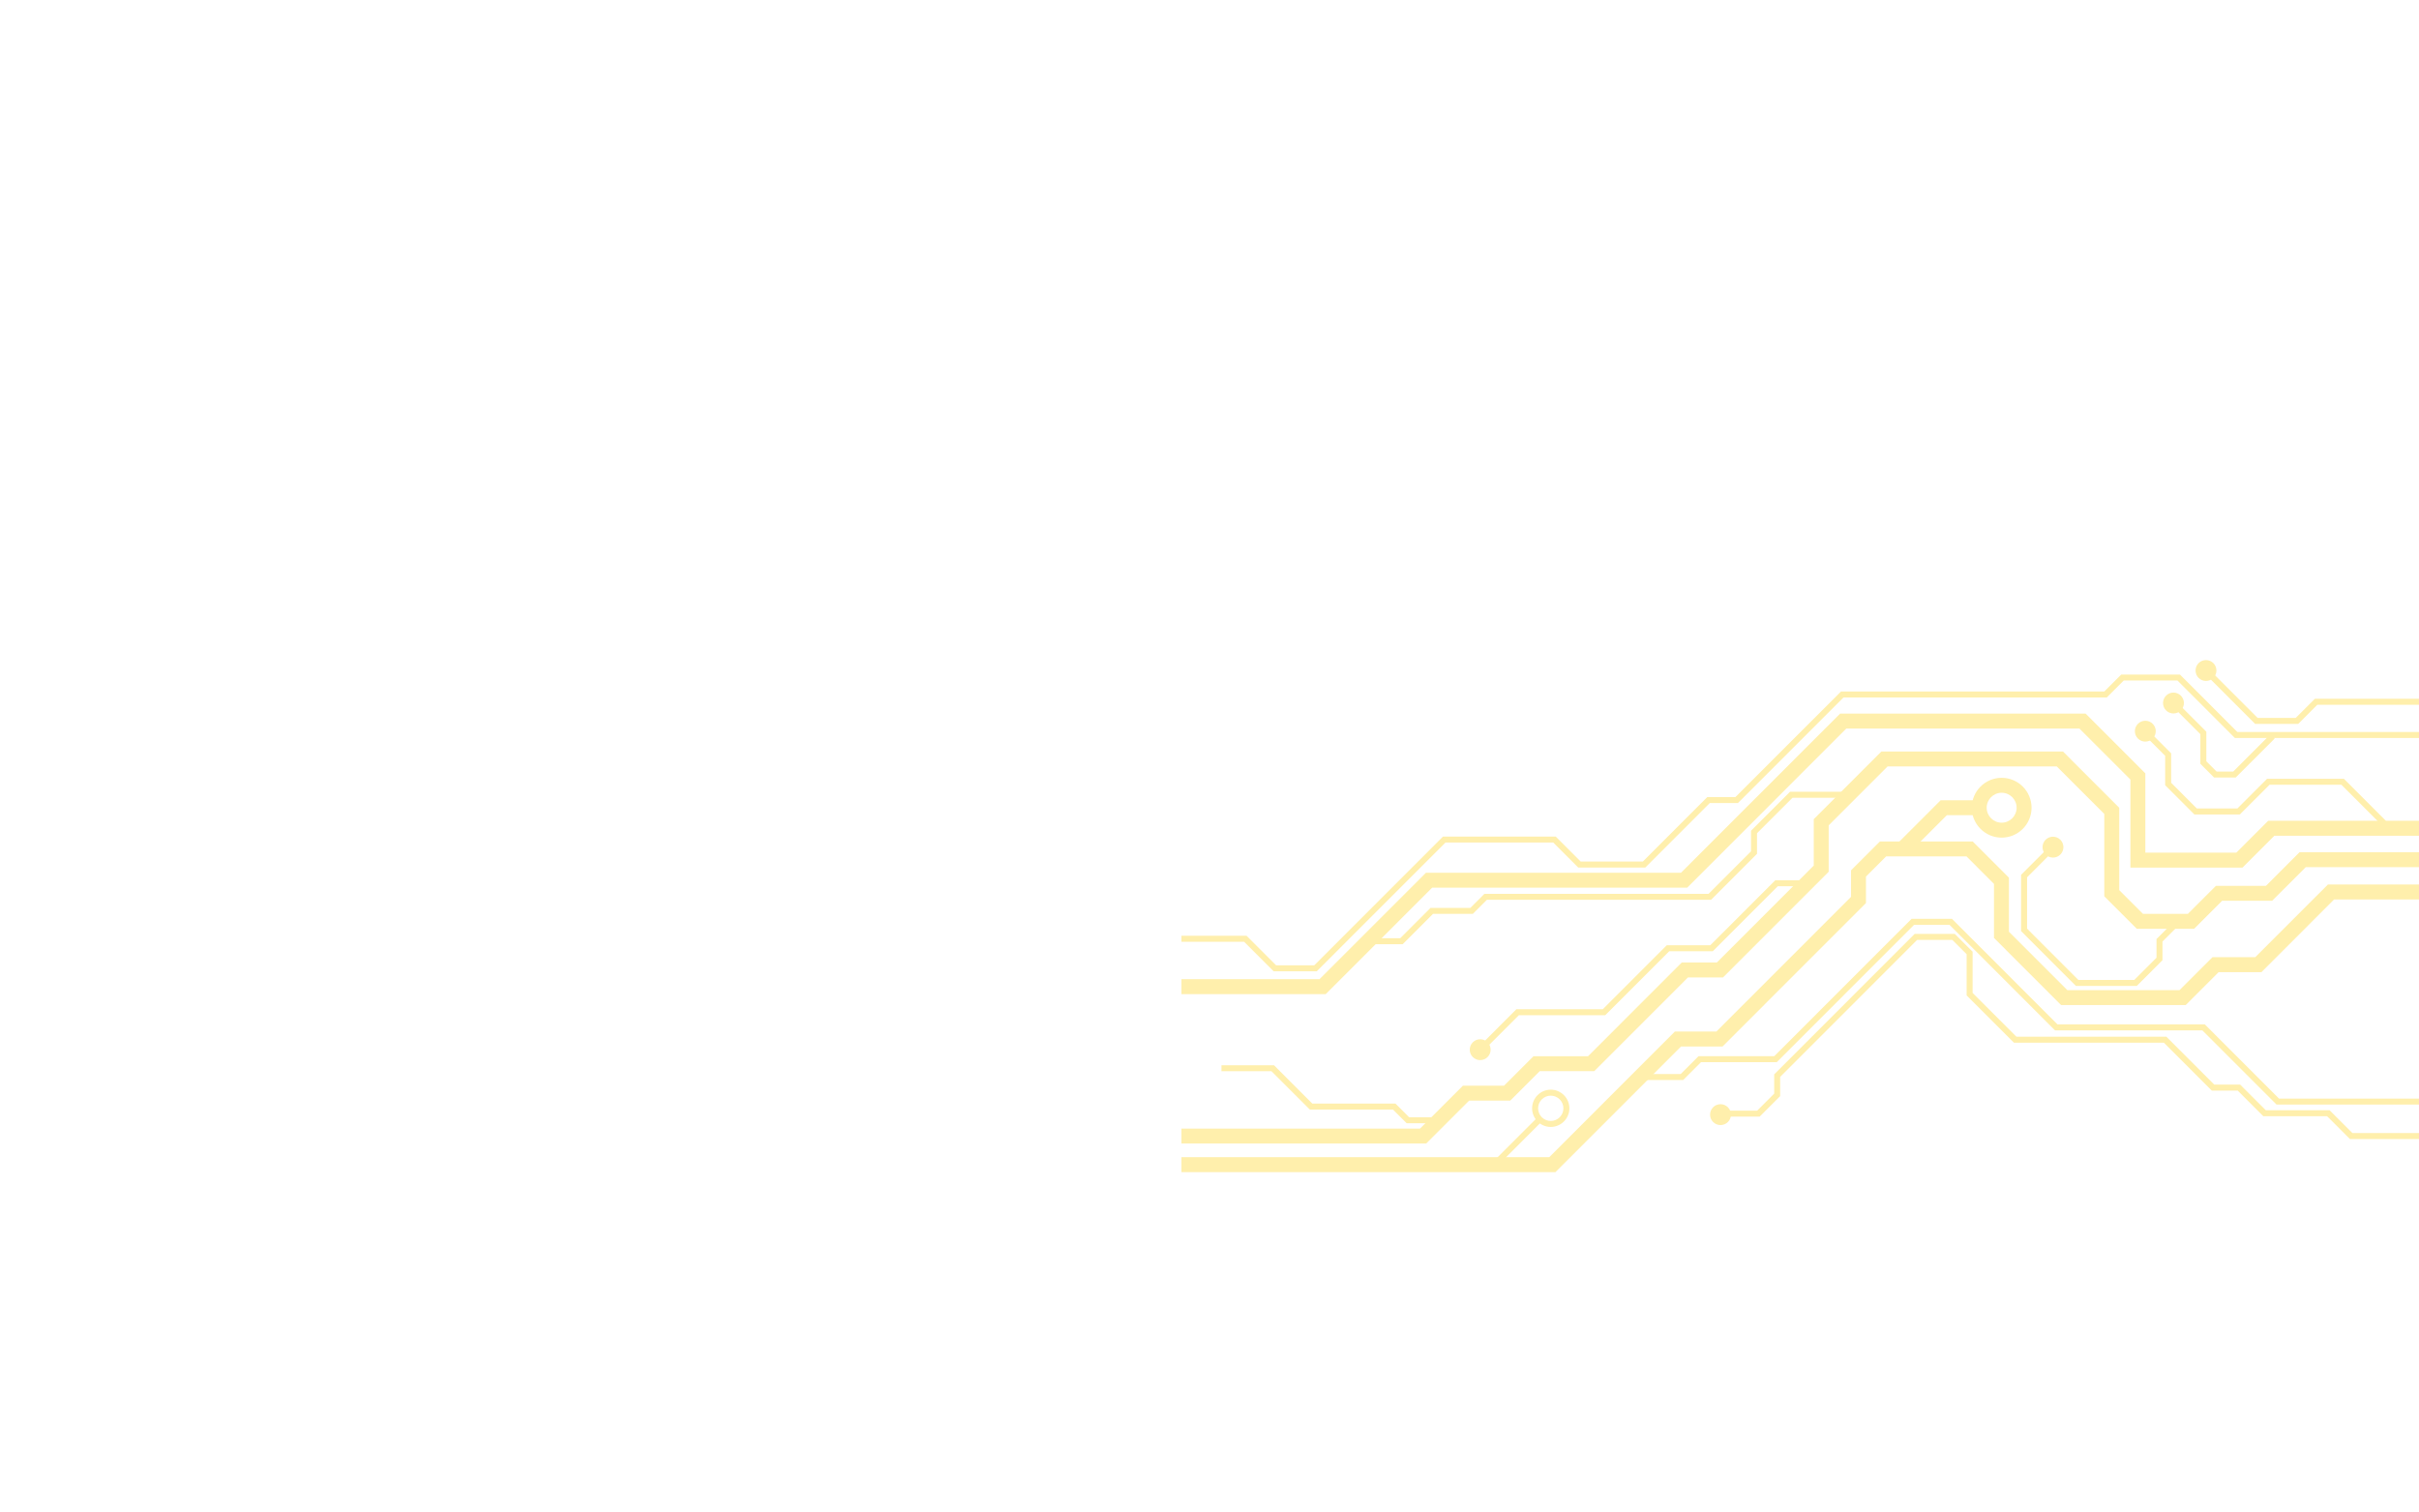
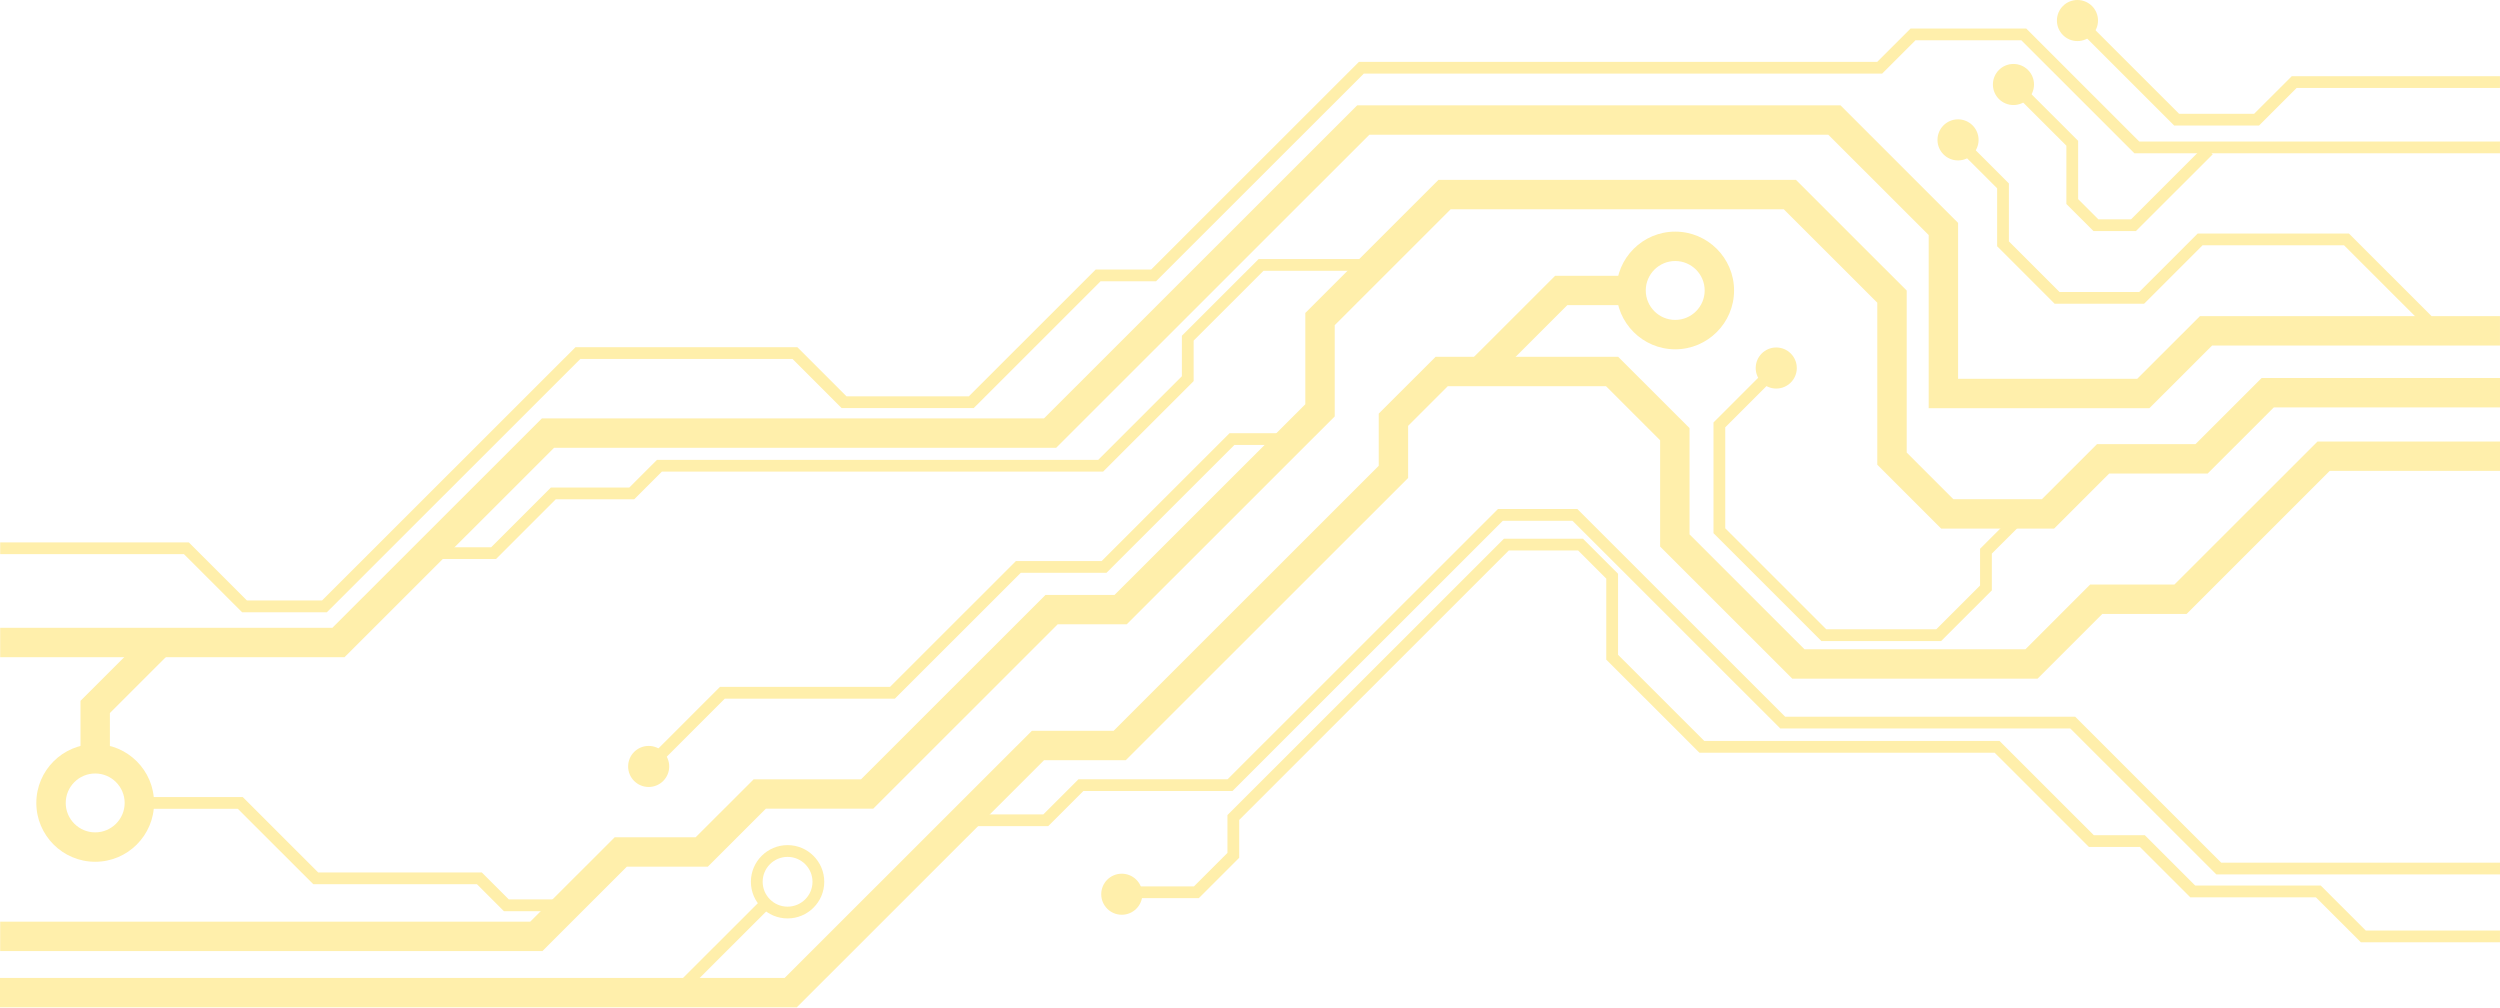
- <svg xmlns="http://www.w3.org/2000/svg" xmlns:xlink="http://www.w3.org/1999/xlink" contentScriptType="text/ecmascript" width="960pt" zoomAndPan="magnify" contentStyleType="text/css" viewBox="0 0 960 600" height="600pt" preserveAspectRatio="xMidYMid meet" version="1.2" id="svg74">
-   <defs id="defs69">
+ <svg xmlns="http://www.w3.org/2000/svg" xmlns:xlink="http://www.w3.org/1999/xlink" contentScriptType="text/ecmascript" width="846.969pt" zoomAndPan="magnify" contentStyleType="text/css" viewBox="0 0 846.969 341.273" height="341.273pt" preserveAspectRatio="xMidYMid meet" version="1.2" id="svg82">
+   <defs id="defs77">
    <filter x="0" y="0" width="1" xlink:type="simple" filterUnits="objectBoundingBox" xlink:actuate="onLoad" id="alpha" height="1" xlink:show="other" xml:id="alpha">
      <feColorMatrix values="0 0 0 0 1 0 0 0 0 1 0 0 0 0 1 0 0 0 1 0" type="matrix" in="SourceGraphic" id="feColorMatrix2" />
    </filter>
    <mask xml:id="mask0" id="mask0">
      <g filter="url(#alpha)" id="g7">
-         <rect x="0" width="960" y="0" height="600" style="fill:rgb(0%,0%,0%);fill-opacity:0.498;stroke:none;" id="rect5" />
+         <rect x="0" width="960" y="0" height="600" style="fill:#000000;fill-opacity:0.498;stroke:none" id="rect5" />
      </g>
    </mask>
    <g xml:id="surface5" id="surface5">
      <g clip-rule="nonzero" id="g12">
-         <path style=" stroke:none;fill-rule:nonzero;fill:rgb(100%,87.059%,34.9%);fill-opacity:1;" d="M 2.016 192.926 L 2.016 186.996 L 108.871 186.996 L 125.891 169.969 L 142.215 169.969 L 153.914 158.27 L 175.559 158.27 L 212.754 121.059 L 226.672 121.059 L 265.129 82.59 L 265.129 64.168 L 291.973 37.309 L 364.031 37.309 L 386.363 59.645 L 386.363 92.336 L 395.773 101.754 L 413.617 101.754 L 424.73 90.637 L 444.586 90.637 L 457.918 77.293 L 505.969 77.293 L 505.969 83.223 L 460.375 83.223 L 447.039 96.566 L 427.184 96.566 L 416.074 107.68 L 393.32 107.68 L 380.434 94.789 L 380.434 62.102 L 361.578 43.238 L 294.43 43.238 L 271.055 66.629 L 271.055 85.043 L 229.129 126.988 L 215.207 126.988 L 178.012 164.199 L 156.367 164.199 L 144.672 175.898 L 128.348 175.898 L 111.324 192.926 L 2.016 192.926 " id="path10" />
+         <path style="fill:#ffde57;fill-opacity:1;fill-rule:nonzero;stroke:none" d="m 2.438,322.789 v -9.957 h 179.578 l 28.602,-28.59 h 27.43 l 19.66,-19.645 h 36.379 l 62.504,-62.473 h 23.387 l 64.629,-64.59 v -30.93 l 45.113,-45.094 h 121.098 l 37.527,37.504 v 54.883 l 15.816,15.812 h 29.988 l 18.676,-18.668 h 33.363 l 22.41,-22.398 h 80.75 v 9.957 H 772.719 L 750.312,161 h -33.367 l -18.672,18.664 H 660.035 L 638.383,158.02 V 103.137 L 606.691,71.469 H 493.852 l -39.285,39.266 v 30.922 l -70.457,70.422 h -23.398 l -62.504,62.477 h -36.375 l -19.656,19.645 h -27.434 l -28.602,28.59 H 2.438" id="path10" />
      </g>
      <g clip-rule="nonzero" id="g16">
-         <path style=" stroke:none;fill-rule:nonzero;fill:rgb(100%,87.059%,34.9%);fill-opacity:1;" d="M 2.016 133.625 L 2.016 127.695 L 68.984 127.695 L 111.223 85.441 L 212.441 85.441 L 275.582 22.273 L 373.02 22.273 L 396.723 45.992 L 396.723 77.457 L 432.832 77.457 L 445.477 64.812 L 505.965 64.812 L 505.965 70.742 L 447.934 70.742 L 435.289 83.387 L 390.797 83.387 L 390.797 48.445 L 370.559 28.203 L 278.035 28.203 L 214.902 91.371 L 113.68 91.371 L 71.438 133.625 L 2.016 133.625 " id="path14" />
+         <path style="fill:#ffde57;fill-opacity:1;fill-rule:nonzero;stroke:none" d="m 2.438,223.223 v -9.953 h 112.547 l 70.984,-70.941 H 356.066 L 462.176,36.27 h 163.742 l 39.836,39.82 v 52.828 h 60.684 l 21.25,-21.23 h 101.652 v 9.953 H 751.812 l -21.25,21.234 H 655.797 V 80.211 L 621.785,46.223 H 466.301 L 360.199,152.281 H 190.094 l -70.988,70.941 H 2.438" id="path14" />
      </g>
      <g clip-rule="nonzero" id="g20">
-         <path style=" stroke:none;fill-rule:nonzero;fill:rgb(100%,87.059%,34.9%);fill-opacity:1;" d="M 1.977 204.281 L 1.977 198.352 L 160.156 198.352 L 209.996 148.484 L 226.473 148.484 L 279.926 95.008 L 279.926 84.484 L 291.391 73.02 L 328.203 73.02 L 342.586 87.406 L 342.586 108.848 L 365.754 132.027 L 410.293 132.027 L 423.352 118.965 L 440.34 118.965 L 469.184 90.105 L 505.969 90.105 L 505.969 96.035 L 471.637 96.035 L 442.797 124.895 L 425.805 124.895 L 412.75 137.957 L 363.293 137.957 L 336.656 111.309 L 336.656 89.863 L 325.75 78.949 L 293.844 78.949 L 285.852 86.945 L 285.852 97.465 L 228.926 154.414 L 212.453 154.414 L 162.609 204.281 L 1.977 204.281 " id="path18" />
+         <path style="fill:#ffde57;fill-opacity:1;fill-rule:nonzero;stroke:none" d="m 2.379,341.852 v -9.957 H 268.195 l 83.762,-83.723 h 27.688 l 89.828,-89.785 v -17.672 l 19.266,-19.246 h 61.867 l 24.168,24.156 v 36 l 38.938,38.918 h 74.852 l 21.941,-21.934 h 28.547 l 48.477,-48.453 h 61.82 v 9.957 h -57.695 l -48.469,48.449 h -28.555 l -21.945,21.934 H 609.578 L 564.812,185.754 v -36.008 l -18.332,-18.324 h -53.617 l -13.43,13.426 v 17.66 l -95.668,95.621 h -27.684 l -83.762,83.723 H 2.379" id="path18" />
      </g>
-       <g clip-rule="nonzero" id="g24">
-         <path style=" stroke:none;fill-rule:nonzero;fill:rgb(100%,87.059%,34.9%);fill-opacity:1;" d="M 30.074 164.223 L 30.074 161.848 L 50.914 161.848 L 66.121 177.066 L 99.113 177.066 L 104.547 182.504 L 116.371 182.504 L 116.371 184.875 L 103.562 184.875 L 98.129 179.438 L 65.141 179.438 L 49.926 164.223 L 30.074 164.223 " id="path22" />
+       <path style="fill:#ffde57;fill-opacity:1;fill-rule:nonzero;stroke:none" d="m 49.59,274.594 v -3.984 h 35.023 l 25.562,25.551 h 55.438 l 9.133,9.129 h 19.875 v 3.98 h -21.531 l -9.125,-9.129 h -55.441 L 82.957,274.594 H 49.59" id="path22" />
+       <path style="fill:#ffde57;fill-opacity:1;fill-rule:nonzero;stroke:none" d="m 220.734,258.836 25.559,-25.547 h 57.609 l 42.656,-42.637 h 29.039 l 43.332,-43.309 h 20.914 v 3.98 h -19.266 l -43.332,43.312 h -29.039 l -42.652,42.633 h -57.613 l -24.391,24.383 -2.816,-2.816" id="path24" />
+       <g clip-rule="nonzero" id="g28">
+         <path style="fill:#ffde57;fill-opacity:1;fill-rule:nonzero;stroke:none" d="m 328.688,280.465 v -3.98 h 27.16 l 11.906,-11.902 h 50.516 l 91.594,-91.551 h 26.906 l 70.395,70.359 h 98.258 l 49.473,49.449 h 94.453 v 3.98 h -96.102 l -49.473,-49.449 h -98.258 l -70.395,-70.359 h -23.605 l -91.598,91.555 H 369.402 L 357.5,280.465 h -28.812" id="path26" />
      </g>
-       <path style=" stroke:none;fill-rule:nonzero;fill:rgb(100%,87.059%,34.9%);fill-opacity:1;" d="M 131.91 154.836 L 147.121 139.621 L 181.402 139.621 L 206.785 114.227 L 224.062 114.227 L 249.848 88.43 L 262.293 88.43 L 262.293 90.801 L 250.832 90.801 L 225.047 116.598 L 207.766 116.598 L 182.383 141.992 L 148.102 141.992 L 133.586 156.512 L 131.91 154.836 " id="path26" />
-       <path style=" stroke:none;fill-rule:nonzero;fill:rgb(100%,87.059%,34.9%);fill-opacity:1;" d="M 196.148 167.719 L 196.148 165.348 L 212.312 165.348 L 219.398 158.258 L 249.453 158.258 L 303.961 103.73 L 319.973 103.73 L 361.859 145.637 L 420.328 145.637 L 449.766 175.09 L 505.969 175.09 L 505.969 177.461 L 448.785 177.461 L 419.348 148.008 L 360.879 148.008 L 318.988 106.102 L 304.941 106.102 L 250.438 160.633 L 220.379 160.633 L 213.293 167.719 L 196.148 167.719 " id="path28" />
      <g clip-rule="nonzero" id="g32">
-         <path style=" stroke:none;fill-rule:nonzero;fill:rgb(100%,87.059%,34.9%);fill-opacity:1;" d="M 2.016 112.836 L 2.016 110.465 L 40.047 110.465 L 51.762 122.184 L 66.902 122.184 L 117.992 71.074 L 162.723 71.074 L 172.629 80.988 L 197.297 80.988 L 222.871 55.402 L 234.047 55.402 L 275.938 13.496 L 380.43 13.496 L 387.152 6.77 L 410.453 6.77 L 433.242 29.57 L 505.965 29.57 L 505.965 31.941 L 432.258 31.941 L 409.469 9.141 L 388.137 9.141 L 381.414 15.867 L 276.922 15.867 L 235.027 57.773 L 223.852 57.773 L 198.277 83.359 L 171.648 83.359 L 161.742 73.445 L 118.977 73.445 L 67.883 124.555 L 50.781 124.555 L 39.066 112.836 L 2.016 112.836 " id="path30" />
+         <path style="fill:#ffde57;fill-opacity:1;fill-rule:nonzero;stroke:none" d="m 2.438,188.32 v -3.98 h 63.914 l 19.688,19.676 h 25.441 l 85.863,-85.812 h 75.172 l 16.645,16.641 h 41.457 l 42.973,-42.953 h 18.781 L 462.773,21.531 H 638.375 l 11.297,-11.293 h 39.152 L 727.125,48.52 H 849.34 V 52.5 H 725.473 L 687.176,14.219 H 651.32 L 640.023,25.512 H 464.426 L 394.023,95.875 h -18.785 l -42.973,42.953 h -44.758 l -16.641,-16.645 h -71.875 l -85.863,85.812 H 84.395 L 64.703,188.32 H 2.438" id="path30" />
      </g>
-       <path style=" stroke:none;fill-rule:nonzero;fill:rgb(100%,87.059%,34.9%);fill-opacity:1;" d="M 395.871 30.293 L 397.547 28.617 L 406.965 38.031 L 406.965 49.723 L 417.164 59.934 L 433.242 59.934 L 445.031 48.141 L 475.516 48.141 L 492.188 64.824 L 490.516 66.504 L 474.531 50.512 L 446.012 50.512 L 434.223 62.305 L 416.188 62.305 L 404.594 50.707 L 404.594 39.016 L 395.871 30.293 " id="path34" />
-       <path style=" stroke:none;fill-rule:nonzero;fill:rgb(100%,87.059%,34.9%);fill-opacity:1;" d="M 347.414 108.602 L 347.414 86.258 L 359.227 74.441 L 360.902 76.117 L 349.785 87.238 L 349.785 107.621 L 370.152 127.996 L 392.324 127.996 L 401.156 119.164 L 401.156 111.75 L 408.828 104.078 L 410.504 105.754 L 403.523 112.73 L 403.523 120.148 L 393.309 130.371 L 369.172 130.371 L 347.414 108.602 " id="path36" />
-       <path style=" stroke:none;fill-rule:nonzero;fill:rgb(100%,87.059%,34.9%);fill-opacity:1;" d="M 228.609 182.246 L 228.609 179.875 L 242.676 179.875 L 249.426 173.121 L 249.426 165.484 L 305.164 109.723 L 321.105 109.723 L 328.172 116.793 L 328.172 133.141 L 345.559 150.527 L 405.07 150.527 L 424.082 169.547 L 434.367 169.547 L 444.52 179.711 L 469.836 179.711 L 478.902 188.777 L 505.965 188.777 L 505.965 191.148 L 477.922 191.148 L 468.855 182.082 L 443.539 182.082 L 433.383 171.918 L 423.102 171.918 L 404.09 152.898 L 344.574 152.898 L 325.801 134.121 L 325.801 117.773 L 320.129 112.098 L 306.145 112.098 L 251.797 166.469 L 251.797 174.102 L 243.656 182.246 L 228.609 182.246 " id="path38" />
-       <path style=" stroke:none;fill-rule:nonzero;fill:rgb(100%,87.059%,34.9%);fill-opacity:1;" d="M 88.242 113.816 L 88.242 111.441 L 100.996 111.441 L 113.039 99.391 L 128.852 99.391 L 134.426 93.809 L 223.379 93.809 L 240.242 76.938 L 240.242 68.766 L 255.715 53.285 L 279.012 53.285 L 279.012 55.66 L 256.695 55.66 L 242.613 69.75 L 242.613 77.922 L 224.359 96.18 L 135.406 96.18 L 129.832 101.762 L 114.02 101.762 L 101.977 113.816 L 88.242 113.816 " id="path40" />
-       <path style=" stroke:none;fill-rule:nonzero;fill:rgb(100%,87.059%,34.9%);fill-opacity:1;" d="M 138.805 199.223 L 155.523 182.5 L 157.199 184.176 L 140.48 200.898 L 138.805 199.223 " id="path42" />
-       <path style=" stroke:none;fill-rule:nonzero;fill:rgb(100%,87.059%,34.9%);fill-opacity:1;" d="M 345.637 59.629 C 345.637 56.352 342.973 53.684 339.695 53.684 C 336.422 53.684 333.758 56.352 333.758 59.629 C 333.758 62.902 336.422 65.57 339.695 65.57 C 342.973 65.57 345.637 62.902 345.637 59.629 Z M 327.832 59.629 C 327.832 53.082 333.152 47.754 339.695 47.754 C 346.238 47.754 351.562 53.082 351.562 59.629 C 351.562 66.172 346.238 71.5 339.695 71.5 C 333.152 71.5 327.832 66.172 327.832 59.629 " id="path44" />
-       <path style=" stroke:none;fill-rule:nonzero;fill:rgb(100%,87.059%,34.9%);fill-opacity:1;" d="M 165.777 178.945 C 165.777 176.172 163.52 173.922 160.754 173.922 C 157.98 173.922 155.727 176.172 155.727 178.945 C 155.727 181.715 157.98 183.969 160.754 183.969 C 163.52 183.969 165.777 181.715 165.777 178.945 Z M 153.359 178.945 C 153.359 174.867 156.672 171.551 160.754 171.551 C 164.828 171.551 168.145 174.867 168.145 178.945 C 168.145 183.023 164.828 186.34 160.754 186.34 C 156.672 186.34 153.359 183.023 153.359 178.945 " id="path46" />
-       <path style=" stroke:none;fill-rule:nonzero;fill:rgb(100%,87.059%,34.9%);fill-opacity:1;" d="M 228.125 185.598 C 230.41 185.598 232.27 183.746 232.27 181.457 C 232.27 179.168 230.41 177.316 228.125 177.316 C 225.836 177.316 223.984 179.168 223.984 181.457 C 223.984 183.746 225.836 185.598 228.125 185.598 " id="path48" />
-       <path style=" stroke:none;fill-rule:nonzero;fill:rgb(100%,87.059%,34.9%);fill-opacity:1;" d="M 132.75 159.816 C 135.035 159.816 136.891 157.965 136.891 155.676 C 136.891 153.387 135.035 151.535 132.75 151.535 C 130.461 151.535 128.609 153.387 128.609 155.676 C 128.609 157.965 130.461 159.816 132.75 159.816 " id="path50" />
-       <path style=" stroke:none;fill-rule:nonzero;fill:rgb(100%,87.059%,34.9%);fill-opacity:1;" d="M 360.062 79.422 C 362.352 79.422 364.207 77.566 364.207 75.281 C 364.207 72.992 362.352 71.133 360.062 71.133 C 357.777 71.133 355.922 72.992 355.922 75.281 C 355.922 77.566 357.777 79.422 360.062 79.422 " id="path52" />
-       <path style=" stroke:none;fill-rule:nonzero;fill:rgb(100%,87.059%,34.9%);fill-opacity:1;" d="M 396.711 33.387 C 399 33.387 400.855 31.535 400.855 29.246 C 400.855 26.957 399 25.102 396.711 25.102 C 394.426 25.102 392.57 26.957 392.57 29.246 C 392.57 31.535 394.426 33.387 396.711 33.387 " id="path54" />
-       <path style=" stroke:none;fill-rule:nonzero;fill:rgb(100%,87.059%,34.9%);fill-opacity:1;" d="M 407.883 22.211 C 410.176 22.211 412.027 20.355 412.027 18.07 C 412.027 15.781 410.176 13.922 407.883 13.922 C 405.594 13.922 403.742 15.781 403.742 18.07 C 403.742 20.355 405.594 22.211 407.883 22.211 " id="path56" />
-       <g clip-rule="nonzero" id="g60">
-         <path style=" stroke:none;fill-rule:nonzero;fill:rgb(100%,87.059%,34.9%);fill-opacity:1;" d="M 420.785 9.305 C 423.074 9.305 424.93 7.445 424.93 5.16 C 424.93 2.871 423.074 1.02 420.785 1.02 C 418.5 1.02 416.648 2.871 416.648 5.16 C 416.648 7.445 418.5 9.305 420.785 9.305 " id="path58" />
+       <path style="fill:#ffde57;fill-opacity:1;fill-rule:nonzero;stroke:none" d="m 664.324,49.73 2.816,-2.816 15.828,15.812 v 19.629 l 17.141,17.141 H 727.125 l 19.809,-19.801 h 51.23 l 28.02,28.016 -2.809,2.812 -26.859,-26.844 h -47.934 l -19.809,19.801 h -30.309 L 678.984,84.004 V 64.375 L 664.324,49.73" id="path34" />
+       <path style="fill:#ffde57;fill-opacity:1;fill-rule:nonzero;stroke:none" d="m 582.891,181.211 v -37.516 l 19.848,-19.84 2.816,2.816 -18.684,18.672 v 34.219 l 34.23,34.211 h 37.262 l 14.84,-14.828 v -12.453 l 12.891,-12.879 2.816,2.816 -11.723,11.711 v 12.453 l -17.176,17.164 h -40.559 l -36.562,-36.547" id="path36" />
+       <g clip-rule="nonzero" id="g40">
+         <path style="fill:#ffde57;fill-opacity:1;fill-rule:nonzero;stroke:none" d="m 383.238,304.855 v -3.984 H 406.875 l 11.348,-11.34 v -12.816 l 93.664,-93.621 h 26.789 l 11.875,11.867 v 27.445 l 29.219,29.195 h 100.016 l 31.949,31.934 h 17.281 l 17.062,17.062 H 788.625 l 15.234,15.223 h 45.48 v 3.98 h -47.129 l -15.234,-15.219 h -42.547 l -17.066,-17.062 H 710.082 L 678.137,255.586 H 578.117 l -31.551,-31.531 v -27.445 l -9.531,-9.535 h -23.496 l -91.336,91.289 v 12.816 l -13.676,13.676 h -25.289" id="path38" />
      </g>
-       <path style=" stroke:none;fill-rule:nonzero;fill:rgb(100%,87.059%,34.9%);fill-opacity:1;" d="M 298.27 73.891 L 315.488 56.664 L 332.125 56.664 L 332.125 62.594 L 317.941 62.594 L 302.461 78.082 L 298.27 73.891 " id="path62" />
-       <path style=" stroke:none;fill-rule:nonzero;fill:rgb(100%,87.059%,34.9%);fill-opacity:1;" d="M 420.348 6.395 L 422.023 4.719 L 441.27 23.973 L 456.41 23.973 L 463.996 16.387 L 505.965 16.387 L 505.965 18.758 L 464.977 18.758 L 457.391 26.348 L 440.289 26.348 L 420.348 6.395 " id="path64" />
-       <path style=" stroke:none;fill-rule:nonzero;fill:rgb(100%,87.059%,34.9%);fill-opacity:1;" d="M 407.043 18.906 L 408.719 17.23 L 420.926 29.438 L 420.926 41.195 L 424.996 45.27 L 431.598 45.27 L 446.371 30.484 L 448.047 32.16 L 432.574 47.641 L 424.012 47.641 L 418.555 42.18 L 418.555 30.418 L 407.043 18.906 " id="path66" />
+       <path style="fill:#ffde57;fill-opacity:1;fill-rule:nonzero;stroke:none" d="m 147.344,189.961 v -3.98 h 21.438 l 20.238,-20.238 h 26.57 l 9.367,-9.371 h 149.488 l 28.34,-28.324 v -13.719 l 26.004,-25.992 h 39.152 v 3.984 H 430.438 l -23.672,23.656 v 13.719 l -30.672,30.66 H 226.609 l -9.371,9.371 h -26.57 l -20.238,20.234 h -23.086" id="path42" />
+       <path style="fill:#ffde57;fill-opacity:1;fill-rule:nonzero;stroke:none" d="m 232.32,333.355 28.094,-28.074 2.82,2.816 -28.098,28.074 -2.816,-2.816" id="path44" />
+       <path style="fill:#ffde57;fill-opacity:1;fill-rule:nonzero;stroke:none" d="m 579.902,98.984 c 0,-5.5 -4.477,-9.977 -9.984,-9.977 -5.5,0 -9.977,4.477 -9.977,9.977 0,5.5 4.477,9.977 9.977,9.977 5.508,0 9.984,-4.477 9.984,-9.977 z m -29.918,0 c 0,-10.988 8.938,-19.934 19.934,-19.934 10.996,0 19.941,8.945 19.941,19.934 0,10.988 -8.945,19.934 -19.941,19.934 -10.996,0 -19.934,-8.945 -19.934,-19.934" id="path46" />
+       <path style="fill:#ffde57;fill-opacity:1;fill-rule:nonzero;stroke:none" d="m 44.613,272.602 c 0,-5.5 -4.484,-9.977 -9.984,-9.977 -5.5,0 -9.984,4.477 -9.984,9.977 0,5.5 4.484,9.977 9.984,9.977 5.5,0 9.984,-4.477 9.984,-9.977 z m -29.926,0 c 0,-10.988 8.945,-19.934 19.941,-19.934 10.996,0 19.941,8.945 19.941,19.934 0,10.988 -8.945,19.934 -19.941,19.934 -10.996,0 -19.941,-8.945 -19.941,-19.934" id="path48" />
+       <path style="fill:#ffde57;fill-opacity:1;fill-rule:nonzero;stroke:none" d="m 277.645,299.316 c 0,-4.66 -3.789,-8.438 -8.445,-8.438 -4.66,0 -8.441,3.777 -8.441,8.438 0,4.652 3.781,8.43 8.441,8.43 4.656,0 8.445,-3.777 8.445,-8.43 z m -20.871,0 c 0,-6.852 5.57,-12.422 12.426,-12.422 6.848,0 12.426,5.57 12.426,12.422 0,6.844 -5.578,12.414 -12.426,12.414 -6.855,0 -12.426,-5.57 -12.426,-12.414" id="path50" />
+       <path style="fill:#ffde57;fill-opacity:1;fill-rule:nonzero;stroke:none" d="m 382.422,310.484 c 3.844,0 6.965,-3.109 6.965,-6.953 0,-3.84 -3.121,-6.953 -6.965,-6.953 -3.844,0 -6.957,3.113 -6.957,6.953 0,3.844 3.113,6.953 6.957,6.953" id="path52" />
+       <path style="fill:#ffde57;fill-opacity:1;fill-rule:nonzero;stroke:none" d="m 222.141,267.195 c 3.844,0 6.957,-3.109 6.957,-6.953 0,-3.84 -3.113,-6.953 -6.957,-6.953 -3.844,0 -6.957,3.113 -6.957,6.953 0,3.844 3.113,6.953 6.957,6.953" id="path54" />
+       <path style="fill:#ffde57;fill-opacity:1;fill-rule:nonzero;stroke:none" d="m 604.145,132.215 c 3.844,0 6.965,-3.109 6.965,-6.953 0,-3.84 -3.121,-6.961 -6.965,-6.961 -3.844,0 -6.953,3.121 -6.953,6.961 0,3.844 3.109,6.953 6.953,6.953" id="path56" />
+       <path style="fill:#ffde57;fill-opacity:1;fill-rule:nonzero;stroke:none" d="m 665.73,54.926 c 3.852,0 6.965,-3.109 6.965,-6.953 0,-3.84 -3.113,-6.961 -6.965,-6.961 -3.836,0 -6.953,3.121 -6.953,6.961 0,3.844 3.117,6.953 6.953,6.953" id="path58" />
+       <path style="fill:#ffde57;fill-opacity:1;fill-rule:nonzero;stroke:none" d="m 684.508,36.16 c 3.852,0 6.965,-3.109 6.965,-6.953 0,-3.84 -3.113,-6.961 -6.965,-6.961 -3.844,0 -6.957,3.121 -6.957,6.961 0,3.844 3.113,6.953 6.957,6.953" id="path60" />
+       <g clip-rule="nonzero" id="g64">
+         <path style="fill:#ffde57;fill-opacity:1;fill-rule:nonzero;stroke:none" d="m 706.191,14.492 c 3.844,0 6.965,-3.117 6.965,-6.961 0,-3.84 -3.121,-6.953 -6.965,-6.953 -3.844,0 -6.953,3.113 -6.953,6.953 0,3.844 3.109,6.961 6.953,6.961" id="path62" />
+       </g>
+       <path style="fill:#ffde57;fill-opacity:1;fill-rule:nonzero;stroke:none" d="m 500.301,122.93 28.938,-28.922 h 27.957 v 9.953 h -23.832 l -26.02,26.008 -7.043,-7.039" id="path66" />
+       <g clip-rule="nonzero" id="g70">
+         <path style="fill:#ffde57;fill-opacity:1;fill-rule:nonzero;stroke:none" d="M 705.453,9.609 708.27,6.793 740.617,39.125 h 25.441 l 12.746,-12.742 h 70.535 v 3.984 h -68.887 l -12.742,12.738 h -28.746 L 705.453,9.609" id="path68" />
+       </g>
+       <path style="fill:#ffde57;fill-opacity:1;fill-rule:nonzero;stroke:none" d="m 683.098,30.613 2.816,-2.812 20.512,20.492 v 19.746 l 6.84,6.836 h 11.098 l 24.828,-24.824 2.816,2.816 -26.004,25.988 H 711.617 L 702.441,69.688 V 49.941 L 683.098,30.613" id="path72" />
+       <path style="fill:#ffde57;fill-opacity:1;fill-rule:nonzero;stroke:none" d="m 29.648,257.645 v -19.629 l 23.305,-23.293 7.043,7.039 -20.387,20.383 v 15.5 h -9.961" id="path74" />
    </g>
-     <clipPath clipPathUnits="userSpaceOnUse" id="clipPath182">
-       <rect style="fill:#152f75;stroke-width:0.774" id="rect184" width="493.694" height="330.89" x="467.143" y="200.209" />
-     </clipPath>
  </defs>
-   <g xml:id="surface1" id="surface1" clip-path="url(#clipPath182)" transform="translate(1.675393)">
-     <use transform="translate(453,261)" xlink:href="#surface5" xlink:type="simple" mask="url(#mask0)" xlink:actuate="onLoad" xlink:show="embed" id="use71" x="0" y="0" width="100%" height="100%" />
+   <g xml:id="surface1" id="surface1" transform="translate(-112.3789,-198.5781)">
+     <use transform="translate(110,198)" xlink:href="#surface5" xlink:type="simple" mask="url(#mask0)" xlink:actuate="onLoad" xlink:show="embed" id="use79" x="0" y="0" width="100%" height="100%" />
  </g>
</svg>
